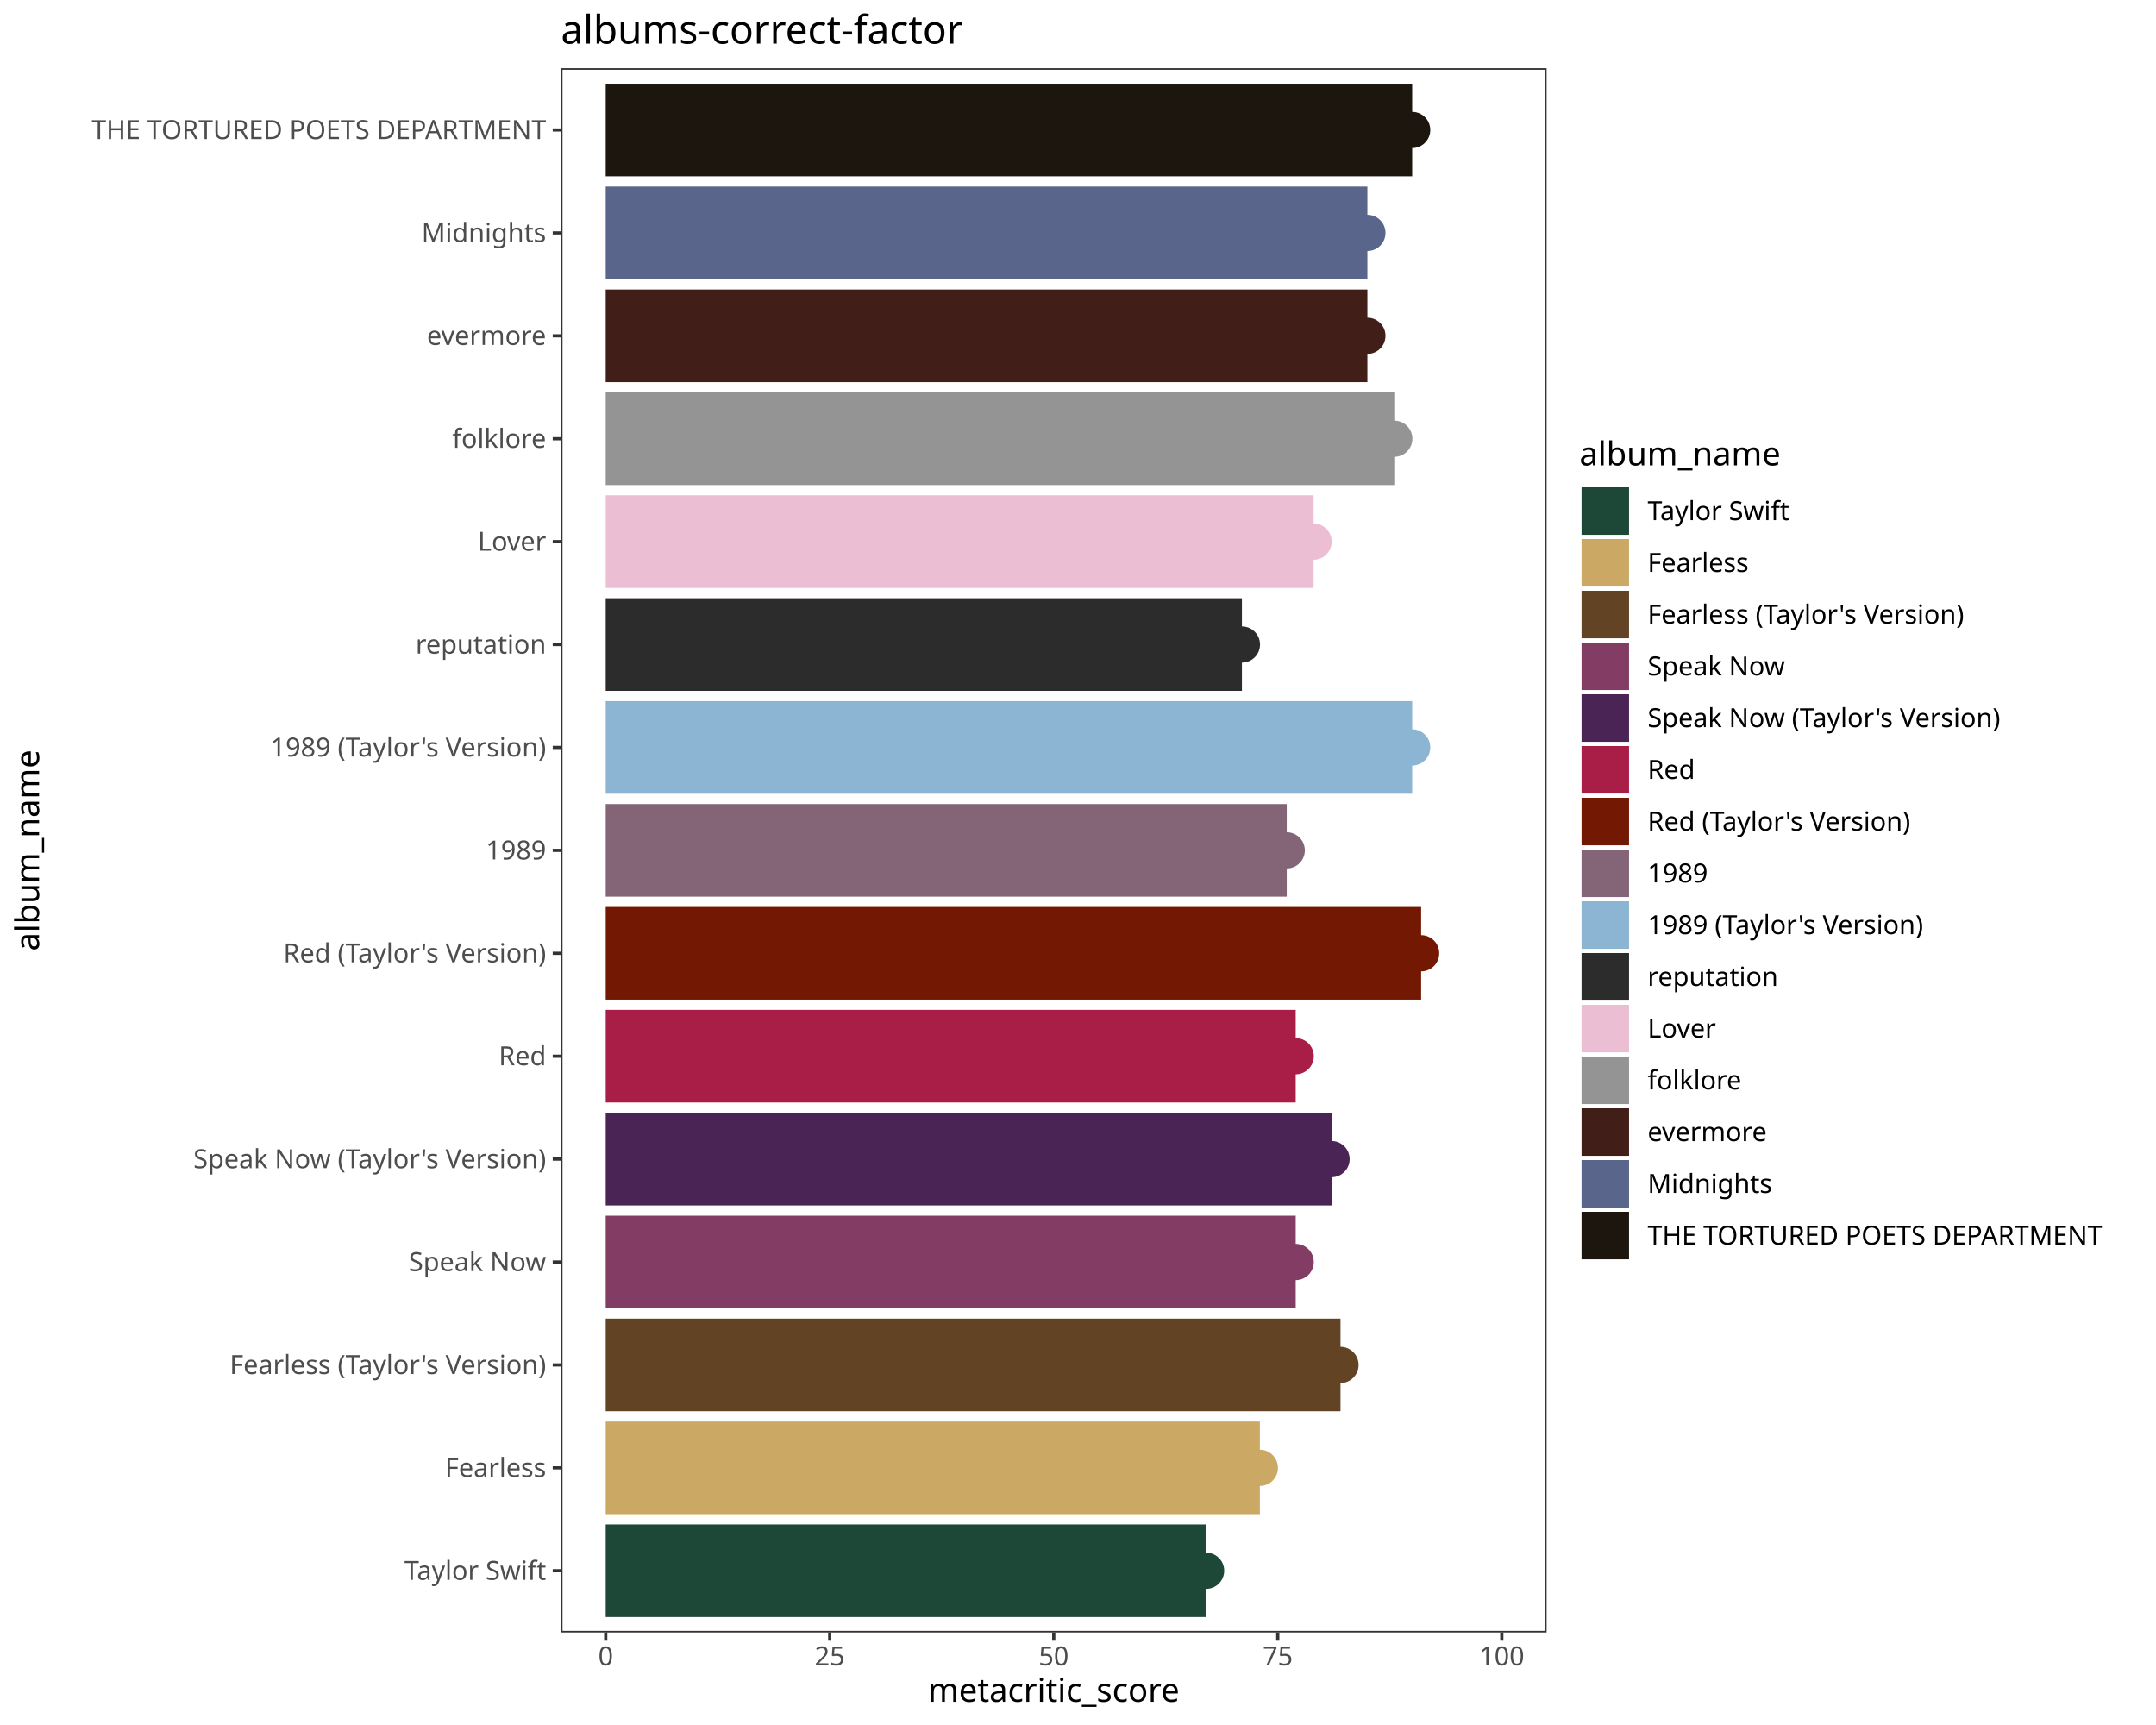
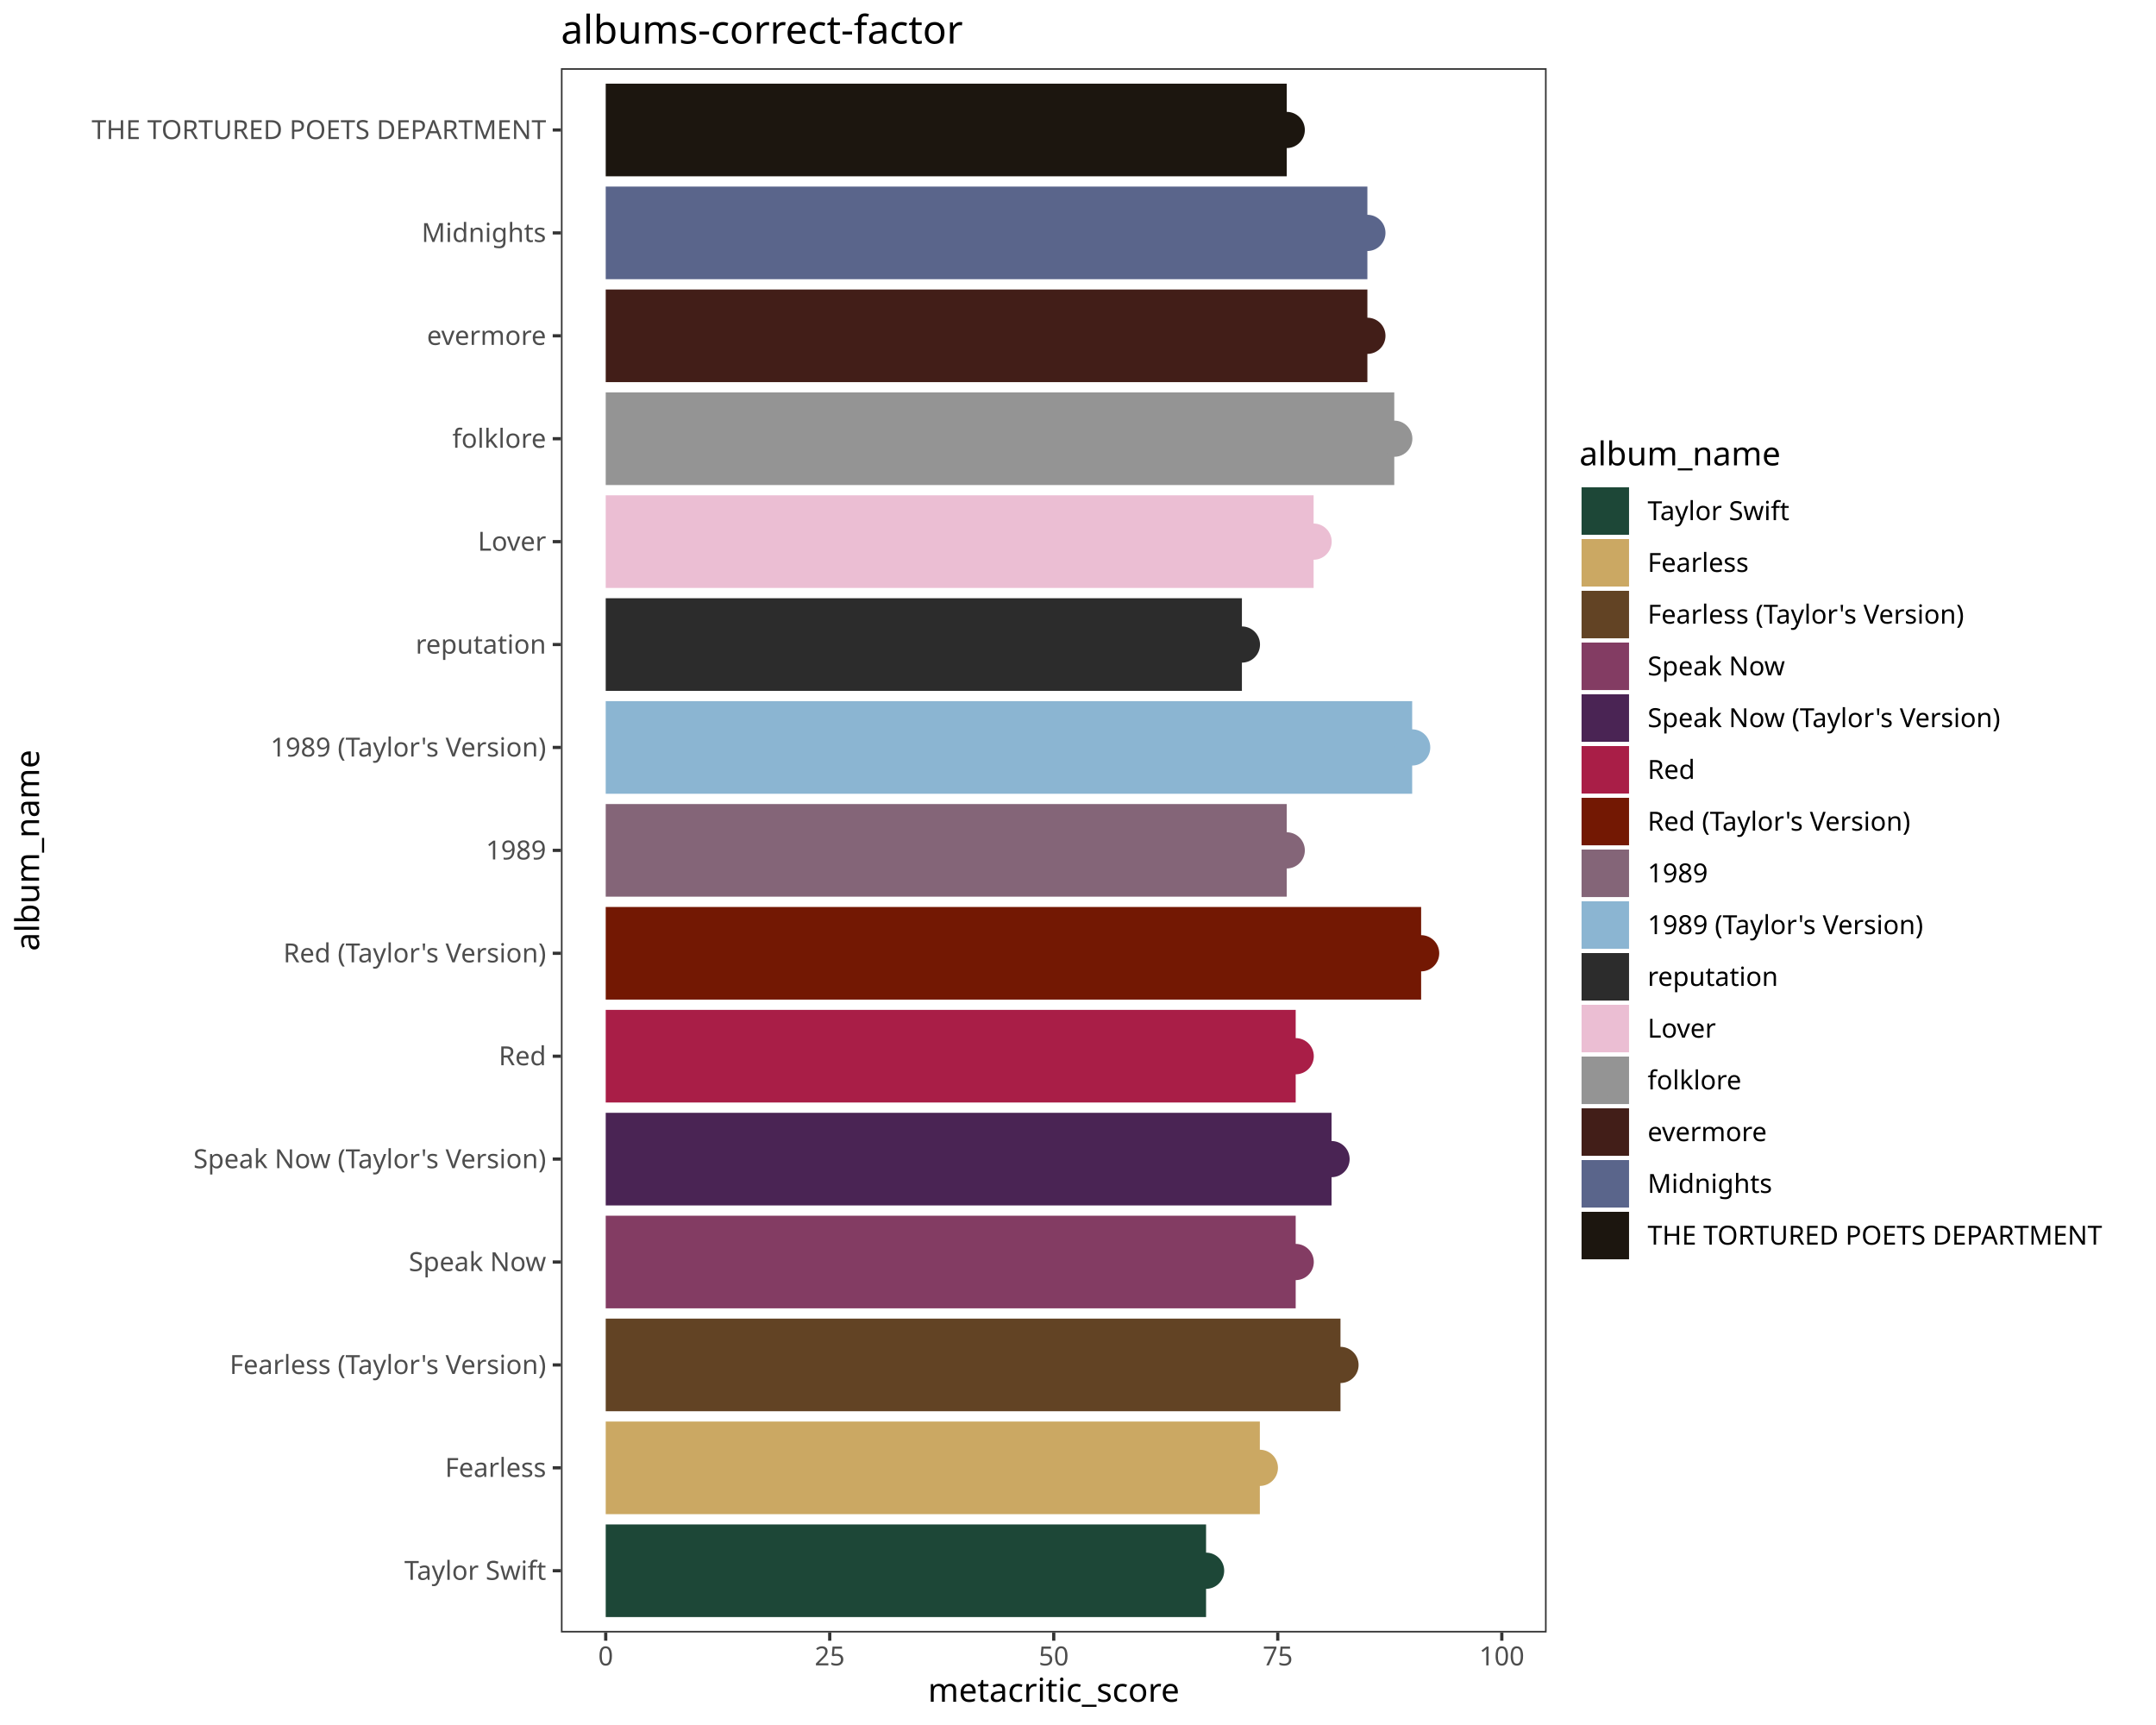
<svg xmlns="http://www.w3.org/2000/svg" class="svglite" data-engine-version="2.0" width="720.00pt" height="576.00pt" viewBox="0 0 720.00 576.00">
  <defs>
    <style type="text/css">
    .svglite line, .svglite polyline, .svglite polygon, .svglite path, .svglite rect, .svglite circle {
      fill: none;
      stroke: #000000;
      stroke-linecap: round;
      stroke-linejoin: round;
      stroke-miterlimit: 10.00;
    }
  </style>
  </defs>
  <rect width="100%" height="100%" style="stroke: none; fill: #FFFFFF;" />
  <defs>
    <clipPath id="cpMC4wMHw3MjAuMDB8MC4wMHw1NzYuMDA=">
      <rect x="0.00" y="0.00" width="720.00" height="576.00" />
    </clipPath>
  </defs>
  <g clip-path="url(#cpMC4wMHw3MjAuMDB8MC4wMHw1NzYuMDA=)">
    <rect x="0.00" y="0.00" width="720.00" height="576.00" style="stroke-width: 1.07; stroke: #FFFFFF; fill: #FFFFFF;" />
  </g>
  <defs>
    <clipPath id="cpMTg3LjMyfDUxNi40OXwyMi43OHw1NDUuMTE=">
      <rect x="187.32" y="22.78" width="329.17" height="522.33" />
    </clipPath>
  </defs>
  <g clip-path="url(#cpMTg3LjMyfDUxNi40OXwyMi43OHw1NDUuMTE=)">
    <rect x="187.32" y="22.78" width="329.17" height="522.33" style="stroke-width: 1.07; stroke: none; fill: #FFFFFF;" />
    <rect x="202.28" y="509.03" width="200.49" height="30.93" style="stroke-width: 1.07; stroke: none; stroke-linecap: butt; stroke-linejoin: miter; fill: #1D4737;" />
    <rect x="202.28" y="474.67" width="218.45" height="30.93" style="stroke-width: 1.07; stroke: none; stroke-linecap: butt; stroke-linejoin: miter; fill: #CBA863;" />
    <rect x="202.28" y="405.94" width="230.42" height="30.93" style="stroke-width: 1.07; stroke: none; stroke-linecap: butt; stroke-linejoin: miter; fill: #833C63;" />
    <rect x="202.28" y="337.21" width="230.42" height="30.93" style="stroke-width: 1.07; stroke: none; stroke-linecap: butt; stroke-linejoin: miter; fill: #A91E47;" />
    <rect x="202.28" y="268.48" width="227.43" height="30.93" style="stroke-width: 1.07; stroke: none; stroke-linecap: butt; stroke-linejoin: miter; fill: #846578;" />
    <rect x="202.28" y="199.76" width="212.46" height="30.93" style="stroke-width: 1.07; stroke: none; stroke-linecap: butt; stroke-linejoin: miter; fill: #2C2C2C;" />
    <rect x="202.28" y="165.39" width="236.40" height="30.93" style="stroke-width: 1.07; stroke: none; stroke-linecap: butt; stroke-linejoin: miter; fill: #EBBED3;" />
    <rect x="202.28" y="131.03" width="263.34" height="30.93" style="stroke-width: 1.07; stroke: none; stroke-linecap: butt; stroke-linejoin: miter; fill: #949494;" />
    <rect x="202.28" y="96.67" width="254.36" height="30.93" style="stroke-width: 1.07; stroke: none; stroke-linecap: butt; stroke-linejoin: miter; fill: #421E18;" />
    <rect x="202.28" y="440.30" width="245.38" height="30.93" style="stroke-width: 1.07; stroke: none; stroke-linecap: butt; stroke-linejoin: miter; fill: #624324;" />
    <rect x="202.28" y="302.85" width="272.31" height="30.93" style="stroke-width: 1.07; stroke: none; stroke-linecap: butt; stroke-linejoin: miter; fill: #731803;" />
    <rect x="202.28" y="62.30" width="254.36" height="30.93" style="stroke-width: 1.07; stroke: none; stroke-linecap: butt; stroke-linejoin: miter; fill: #5A658B;" />
    <rect x="202.28" y="371.58" width="242.39" height="30.93" style="stroke-width: 1.07; stroke: none; stroke-linecap: butt; stroke-linejoin: miter; fill: #4A2454;" />
    <rect x="202.28" y="234.12" width="269.32" height="30.93" style="stroke-width: 1.07; stroke: none; stroke-linecap: butt; stroke-linejoin: miter; fill: #8BB5D2;" />
-     <rect x="202.28" y="27.94" width="269.32" height="30.93" style="stroke-width: 1.07; stroke: none; stroke-linecap: butt; stroke-linejoin: miter; fill: #1C160F;" />
+     <rect x="202.28" y="27.94" width="227.43" height="30.93" style="stroke-width: 1.07; stroke: none; stroke-linecap: butt; stroke-linejoin: miter; fill: #1C160F;" />
    <circle cx="402.78" cy="524.49" r="5.69" style="stroke-width: 0.71; stroke: #1D4737; fill: #1D4737;" />
    <circle cx="420.73" cy="490.13" r="5.69" style="stroke-width: 0.71; stroke: #CBA863; fill: #CBA863;" />
    <circle cx="432.70" cy="421.40" r="5.69" style="stroke-width: 0.71; stroke: #833C63; fill: #833C63;" />
    <circle cx="432.70" cy="352.68" r="5.69" style="stroke-width: 0.71; stroke: #A91E47; fill: #A91E47;" />
    <circle cx="429.71" cy="283.95" r="5.69" style="stroke-width: 0.71; stroke: #846578; fill: #846578;" />
    <circle cx="414.74" cy="215.22" r="5.69" style="stroke-width: 0.71; stroke: #2C2C2C; fill: #2C2C2C;" />
    <circle cx="438.68" cy="180.86" r="5.69" style="stroke-width: 0.71; stroke: #EBBED3; fill: #EBBED3;" />
    <circle cx="465.62" cy="146.49" r="5.69" style="stroke-width: 0.71; stroke: #949494; fill: #949494;" />
    <circle cx="456.64" cy="112.13" r="5.69" style="stroke-width: 0.71; stroke: #421E18; fill: #421E18;" />
    <circle cx="447.66" cy="455.77" r="5.69" style="stroke-width: 0.71; stroke: #624324; fill: #624324;" />
    <circle cx="474.59" cy="318.31" r="5.69" style="stroke-width: 0.71; stroke: #731803; fill: #731803;" />
    <circle cx="456.64" cy="77.77" r="5.69" style="stroke-width: 0.71; stroke: #5A658B; fill: #5A658B;" />
    <circle cx="444.67" cy="387.04" r="5.69" style="stroke-width: 0.71; stroke: #4A2454; fill: #4A2454;" />
    <circle cx="471.60" cy="249.58" r="5.69" style="stroke-width: 0.71; stroke: #8BB5D2; fill: #8BB5D2;" />
-     <circle cx="471.60" cy="43.40" r="5.69" style="stroke-width: 0.71; stroke: #1C160F; fill: #1C160F;" />
+     <circle cx="429.71" cy="43.40" r="5.69" style="stroke-width: 0.71; stroke: #1C160F; fill: #1C160F;" />
    <rect x="187.32" y="22.78" width="329.17" height="522.33" style="stroke-width: 1.07; stroke: #333333;" />
  </g>
  <g clip-path="url(#cpMC4wMHw3MjAuMDB8MC4wMHw1NzYuMDA=)">
    <text x="182.39" y="527.52" text-anchor="end" style="font-size: 8.80px; fill: #4D4D4D; font-family: sans;" textLength="45.97px" lengthAdjust="spacingAndGlyphs">Taylor Swift</text>
    <text x="182.39" y="493.16" text-anchor="end" style="font-size: 8.80px; fill: #4D4D4D; font-family: sans;" textLength="33.75px" lengthAdjust="spacingAndGlyphs">Fearless</text>
    <text x="182.39" y="458.79" text-anchor="end" style="font-size: 8.80px; fill: #4D4D4D; font-family: sans;" textLength="104.88px" lengthAdjust="spacingAndGlyphs">Fearless (Taylor's Version)</text>
    <text x="182.39" y="424.43" text-anchor="end" style="font-size: 8.80px; fill: #4D4D4D; font-family: sans;" textLength="45.01px" lengthAdjust="spacingAndGlyphs">Speak Now</text>
    <text x="182.39" y="390.07" text-anchor="end" style="font-size: 8.80px; fill: #4D4D4D; font-family: sans;" textLength="116.14px" lengthAdjust="spacingAndGlyphs">Speak Now (Taylor's Version)</text>
    <text x="182.39" y="355.70" text-anchor="end" style="font-size: 8.80px; fill: #4D4D4D; font-family: sans;" textLength="16.15px" lengthAdjust="spacingAndGlyphs">Red</text>
    <text x="182.39" y="321.34" text-anchor="end" style="font-size: 8.80px; fill: #4D4D4D; font-family: sans;" textLength="87.27px" lengthAdjust="spacingAndGlyphs">Red (Taylor's Version)</text>
    <text x="182.39" y="286.98" text-anchor="end" style="font-size: 8.80px; fill: #4D4D4D; font-family: sans;" textLength="19.58px" lengthAdjust="spacingAndGlyphs">1989</text>
    <text x="182.39" y="252.61" text-anchor="end" style="font-size: 8.80px; fill: #4D4D4D; font-family: sans;" textLength="90.71px" lengthAdjust="spacingAndGlyphs">1989 (Taylor's Version)</text>
    <text x="182.39" y="218.25" text-anchor="end" style="font-size: 8.80px; fill: #4D4D4D; font-family: sans;" textLength="39.14px" lengthAdjust="spacingAndGlyphs">reputation</text>
    <text x="182.39" y="183.88" text-anchor="end" style="font-size: 8.80px; fill: #4D4D4D; font-family: sans;" textLength="22.02px" lengthAdjust="spacingAndGlyphs">Lover</text>
    <text x="182.39" y="149.52" text-anchor="end" style="font-size: 8.80px; fill: #4D4D4D; font-family: sans;" textLength="28.37px" lengthAdjust="spacingAndGlyphs">folklore</text>
    <text x="182.39" y="115.16" text-anchor="end" style="font-size: 8.80px; fill: #4D4D4D; font-family: sans;" textLength="37.18px" lengthAdjust="spacingAndGlyphs">evermore</text>
    <text x="182.39" y="80.79" text-anchor="end" style="font-size: 8.80px; fill: #4D4D4D; font-family: sans;" textLength="37.67px" lengthAdjust="spacingAndGlyphs">Midnights</text>
    <text x="182.39" y="46.43" text-anchor="end" style="font-size: 8.80px; fill: #4D4D4D; font-family: sans;" textLength="164.31px" lengthAdjust="spacingAndGlyphs">THE TORTURED POETS DEPARTMENT</text>
    <polyline points="184.58,524.49 187.32,524.49 " style="stroke-width: 1.07; stroke: #333333; stroke-linecap: butt;" />
    <polyline points="184.58,490.13 187.32,490.13 " style="stroke-width: 1.07; stroke: #333333; stroke-linecap: butt;" />
    <polyline points="184.58,455.77 187.32,455.77 " style="stroke-width: 1.07; stroke: #333333; stroke-linecap: butt;" />
    <polyline points="184.58,421.40 187.32,421.40 " style="stroke-width: 1.07; stroke: #333333; stroke-linecap: butt;" />
    <polyline points="184.58,387.04 187.32,387.04 " style="stroke-width: 1.07; stroke: #333333; stroke-linecap: butt;" />
    <polyline points="184.58,352.68 187.32,352.68 " style="stroke-width: 1.07; stroke: #333333; stroke-linecap: butt;" />
    <polyline points="184.58,318.31 187.32,318.31 " style="stroke-width: 1.07; stroke: #333333; stroke-linecap: butt;" />
    <polyline points="184.58,283.95 187.32,283.95 " style="stroke-width: 1.07; stroke: #333333; stroke-linecap: butt;" />
    <polyline points="184.58,249.58 187.32,249.58 " style="stroke-width: 1.07; stroke: #333333; stroke-linecap: butt;" />
    <polyline points="184.58,215.22 187.32,215.22 " style="stroke-width: 1.07; stroke: #333333; stroke-linecap: butt;" />
    <polyline points="184.58,180.86 187.32,180.86 " style="stroke-width: 1.07; stroke: #333333; stroke-linecap: butt;" />
    <polyline points="184.58,146.49 187.32,146.49 " style="stroke-width: 1.07; stroke: #333333; stroke-linecap: butt;" />
    <polyline points="184.58,112.13 187.32,112.13 " style="stroke-width: 1.07; stroke: #333333; stroke-linecap: butt;" />
    <polyline points="184.58,77.77 187.32,77.77 " style="stroke-width: 1.07; stroke: #333333; stroke-linecap: butt;" />
    <polyline points="184.58,43.40 187.32,43.40 " style="stroke-width: 1.07; stroke: #333333; stroke-linecap: butt;" />
    <polyline points="202.28,547.85 202.28,545.11 " style="stroke-width: 1.07; stroke: #333333; stroke-linecap: butt;" />
    <polyline points="277.09,547.85 277.09,545.11 " style="stroke-width: 1.07; stroke: #333333; stroke-linecap: butt;" />
    <polyline points="351.90,547.85 351.90,545.11 " style="stroke-width: 1.07; stroke: #333333; stroke-linecap: butt;" />
    <polyline points="426.71,547.85 426.71,545.11 " style="stroke-width: 1.07; stroke: #333333; stroke-linecap: butt;" />
    <polyline points="501.53,547.85 501.53,545.11 " style="stroke-width: 1.07; stroke: #333333; stroke-linecap: butt;" />
    <text x="202.28" y="556.10" text-anchor="middle" style="font-size: 8.80px; fill: #4D4D4D; font-family: sans;" textLength="4.89px" lengthAdjust="spacingAndGlyphs">0</text>
    <text x="277.09" y="556.10" text-anchor="middle" style="font-size: 8.80px; fill: #4D4D4D; font-family: sans;" textLength="9.79px" lengthAdjust="spacingAndGlyphs">25</text>
    <text x="351.90" y="556.10" text-anchor="middle" style="font-size: 8.80px; fill: #4D4D4D; font-family: sans;" textLength="9.79px" lengthAdjust="spacingAndGlyphs">50</text>
    <text x="426.71" y="556.10" text-anchor="middle" style="font-size: 8.80px; fill: #4D4D4D; font-family: sans;" textLength="9.79px" lengthAdjust="spacingAndGlyphs">75</text>
    <text x="501.53" y="556.10" text-anchor="middle" style="font-size: 8.80px; fill: #4D4D4D; font-family: sans;" textLength="14.68px" lengthAdjust="spacingAndGlyphs">100</text>
    <text x="351.90" y="568.24" text-anchor="middle" style="font-size: 11.00px; font-family: sans;" textLength="80.10px" lengthAdjust="spacingAndGlyphs">metacritic_score</text>
    <text transform="translate(13.05,283.95) rotate(-90)" text-anchor="middle" style="font-size: 11.00px; font-family: sans;" textLength="63.60px" lengthAdjust="spacingAndGlyphs">album_name</text>
    <rect x="527.45" y="146.68" width="187.07" height="274.53" style="stroke-width: 1.07; stroke: none; fill: #FFFFFF;" />
    <text x="527.45" y="155.39" style="font-size: 11.00px; font-family: sans;" textLength="63.60px" lengthAdjust="spacingAndGlyphs">album_name</text>
    <rect x="527.45" y="162.01" width="17.28" height="17.28" style="stroke-width: 1.07; stroke: none; fill: #FFFFFF;" />
    <rect x="528.16" y="162.72" width="15.86" height="15.86" style="stroke-width: 1.07; stroke: none; stroke-linecap: butt; stroke-linejoin: miter; fill: #1D4737;" />
    <circle cx="536.09" cy="170.65" r="5.69" style="stroke-width: 0.71; stroke: #1D4737; fill: #1D4737;" />
    <rect x="527.45" y="179.29" width="17.28" height="17.28" style="stroke-width: 1.07; stroke: none; fill: #FFFFFF;" />
    <rect x="528.16" y="180.00" width="15.86" height="15.86" style="stroke-width: 1.07; stroke: none; stroke-linecap: butt; stroke-linejoin: miter; fill: #CBA863;" />
    <circle cx="536.09" cy="187.93" r="5.69" style="stroke-width: 0.71; stroke: #CBA863; fill: #CBA863;" />
    <rect x="527.45" y="196.57" width="17.28" height="17.28" style="stroke-width: 1.07; stroke: none; fill: #FFFFFF;" />
    <rect x="528.16" y="197.28" width="15.86" height="15.86" style="stroke-width: 1.07; stroke: none; stroke-linecap: butt; stroke-linejoin: miter; fill: #624324;" />
    <circle cx="536.09" cy="205.21" r="5.69" style="stroke-width: 0.71; stroke: #624324; fill: #624324;" />
    <rect x="527.45" y="213.85" width="17.28" height="17.28" style="stroke-width: 1.07; stroke: none; fill: #FFFFFF;" />
    <rect x="528.16" y="214.56" width="15.86" height="15.86" style="stroke-width: 1.07; stroke: none; stroke-linecap: butt; stroke-linejoin: miter; fill: #833C63;" />
    <circle cx="536.09" cy="222.49" r="5.69" style="stroke-width: 0.71; stroke: #833C63; fill: #833C63;" />
    <rect x="527.45" y="231.13" width="17.28" height="17.28" style="stroke-width: 1.07; stroke: none; fill: #FFFFFF;" />
    <rect x="528.16" y="231.84" width="15.86" height="15.86" style="stroke-width: 1.07; stroke: none; stroke-linecap: butt; stroke-linejoin: miter; fill: #4A2454;" />
    <circle cx="536.09" cy="239.77" r="5.69" style="stroke-width: 0.71; stroke: #4A2454; fill: #4A2454;" />
    <rect x="527.45" y="248.41" width="17.28" height="17.28" style="stroke-width: 1.07; stroke: none; fill: #FFFFFF;" />
    <rect x="528.16" y="249.12" width="15.86" height="15.86" style="stroke-width: 1.07; stroke: none; stroke-linecap: butt; stroke-linejoin: miter; fill: #A91E47;" />
    <circle cx="536.09" cy="257.05" r="5.69" style="stroke-width: 0.71; stroke: #A91E47; fill: #A91E47;" />
    <rect x="527.45" y="265.69" width="17.28" height="17.28" style="stroke-width: 1.07; stroke: none; fill: #FFFFFF;" />
    <rect x="528.16" y="266.40" width="15.86" height="15.86" style="stroke-width: 1.07; stroke: none; stroke-linecap: butt; stroke-linejoin: miter; fill: #731803;" />
    <circle cx="536.09" cy="274.33" r="5.69" style="stroke-width: 0.71; stroke: #731803; fill: #731803;" />
    <rect x="527.45" y="282.97" width="17.28" height="17.28" style="stroke-width: 1.07; stroke: none; fill: #FFFFFF;" />
    <rect x="528.16" y="283.68" width="15.86" height="15.86" style="stroke-width: 1.07; stroke: none; stroke-linecap: butt; stroke-linejoin: miter; fill: #846578;" />
    <circle cx="536.09" cy="291.61" r="5.69" style="stroke-width: 0.71; stroke: #846578; fill: #846578;" />
    <rect x="527.45" y="300.25" width="17.28" height="17.28" style="stroke-width: 1.07; stroke: none; fill: #FFFFFF;" />
    <rect x="528.16" y="300.96" width="15.86" height="15.86" style="stroke-width: 1.07; stroke: none; stroke-linecap: butt; stroke-linejoin: miter; fill: #8BB5D2;" />
    <circle cx="536.09" cy="308.89" r="5.69" style="stroke-width: 0.71; stroke: #8BB5D2; fill: #8BB5D2;" />
    <rect x="527.45" y="317.53" width="17.28" height="17.28" style="stroke-width: 1.07; stroke: none; fill: #FFFFFF;" />
    <rect x="528.16" y="318.24" width="15.86" height="15.86" style="stroke-width: 1.07; stroke: none; stroke-linecap: butt; stroke-linejoin: miter; fill: #2C2C2C;" />
    <circle cx="536.09" cy="326.17" r="5.69" style="stroke-width: 0.71; stroke: #2C2C2C; fill: #2C2C2C;" />
    <rect x="527.45" y="334.81" width="17.28" height="17.28" style="stroke-width: 1.07; stroke: none; fill: #FFFFFF;" />
    <rect x="528.16" y="335.52" width="15.86" height="15.86" style="stroke-width: 1.07; stroke: none; stroke-linecap: butt; stroke-linejoin: miter; fill: #EBBED3;" />
    <circle cx="536.09" cy="343.45" r="5.69" style="stroke-width: 0.71; stroke: #EBBED3; fill: #EBBED3;" />
    <rect x="527.45" y="352.09" width="17.28" height="17.28" style="stroke-width: 1.07; stroke: none; fill: #FFFFFF;" />
    <rect x="528.16" y="352.80" width="15.86" height="15.86" style="stroke-width: 1.07; stroke: none; stroke-linecap: butt; stroke-linejoin: miter; fill: #949494;" />
    <circle cx="536.09" cy="360.73" r="5.69" style="stroke-width: 0.71; stroke: #949494; fill: #949494;" />
    <rect x="527.45" y="369.37" width="17.28" height="17.28" style="stroke-width: 1.07; stroke: none; fill: #FFFFFF;" />
    <rect x="528.16" y="370.08" width="15.86" height="15.86" style="stroke-width: 1.07; stroke: none; stroke-linecap: butt; stroke-linejoin: miter; fill: #421E18;" />
    <circle cx="536.09" cy="378.01" r="5.69" style="stroke-width: 0.71; stroke: #421E18; fill: #421E18;" />
    <rect x="527.45" y="386.65" width="17.28" height="17.28" style="stroke-width: 1.07; stroke: none; fill: #FFFFFF;" />
    <rect x="528.16" y="387.36" width="15.86" height="15.86" style="stroke-width: 1.07; stroke: none; stroke-linecap: butt; stroke-linejoin: miter; fill: #5A658B;" />
    <circle cx="536.09" cy="395.29" r="5.69" style="stroke-width: 0.71; stroke: #5A658B; fill: #5A658B;" />
    <rect x="527.45" y="403.93" width="17.28" height="17.28" style="stroke-width: 1.07; stroke: none; fill: #FFFFFF;" />
    <rect x="528.16" y="404.64" width="15.86" height="15.86" style="stroke-width: 1.07; stroke: none; stroke-linecap: butt; stroke-linejoin: miter; fill: #1C160F;" />
    <circle cx="536.09" cy="412.57" r="5.69" style="stroke-width: 0.71; stroke: #1C160F; fill: #1C160F;" />
    <text x="550.21" y="173.68" style="font-size: 8.80px; font-family: sans;" textLength="45.97px" lengthAdjust="spacingAndGlyphs">Taylor Swift</text>
    <text x="550.21" y="190.96" style="font-size: 8.80px; font-family: sans;" textLength="33.75px" lengthAdjust="spacingAndGlyphs">Fearless</text>
    <text x="550.21" y="208.24" style="font-size: 8.80px; font-family: sans;" textLength="104.88px" lengthAdjust="spacingAndGlyphs">Fearless (Taylor's Version)</text>
    <text x="550.21" y="225.52" style="font-size: 8.80px; font-family: sans;" textLength="45.01px" lengthAdjust="spacingAndGlyphs">Speak Now</text>
    <text x="550.21" y="242.80" style="font-size: 8.80px; font-family: sans;" textLength="116.14px" lengthAdjust="spacingAndGlyphs">Speak Now (Taylor's Version)</text>
    <text x="550.21" y="260.08" style="font-size: 8.80px; font-family: sans;" textLength="16.15px" lengthAdjust="spacingAndGlyphs">Red</text>
    <text x="550.21" y="277.36" style="font-size: 8.80px; font-family: sans;" textLength="87.27px" lengthAdjust="spacingAndGlyphs">Red (Taylor's Version)</text>
    <text x="550.21" y="294.64" style="font-size: 8.80px; font-family: sans;" textLength="19.58px" lengthAdjust="spacingAndGlyphs">1989</text>
    <text x="550.21" y="311.92" style="font-size: 8.80px; font-family: sans;" textLength="90.71px" lengthAdjust="spacingAndGlyphs">1989 (Taylor's Version)</text>
    <text x="550.21" y="329.20" style="font-size: 8.80px; font-family: sans;" textLength="39.14px" lengthAdjust="spacingAndGlyphs">reputation</text>
    <text x="550.21" y="346.48" style="font-size: 8.80px; font-family: sans;" textLength="22.02px" lengthAdjust="spacingAndGlyphs">Lover</text>
    <text x="550.21" y="363.76" style="font-size: 8.80px; font-family: sans;" textLength="28.37px" lengthAdjust="spacingAndGlyphs">folklore</text>
    <text x="550.21" y="381.04" style="font-size: 8.80px; font-family: sans;" textLength="37.18px" lengthAdjust="spacingAndGlyphs">evermore</text>
    <text x="550.21" y="398.32" style="font-size: 8.80px; font-family: sans;" textLength="37.67px" lengthAdjust="spacingAndGlyphs">Midnights</text>
    <text x="550.21" y="415.60" style="font-size: 8.80px; font-family: sans;" textLength="164.31px" lengthAdjust="spacingAndGlyphs">THE TORTURED POETS DEPARTMENT</text>
    <text x="187.32" y="14.56" style="font-size: 13.20px; font-family: sans;" textLength="124.72px" lengthAdjust="spacingAndGlyphs">albums-correct-factor</text>
  </g>
</svg>
